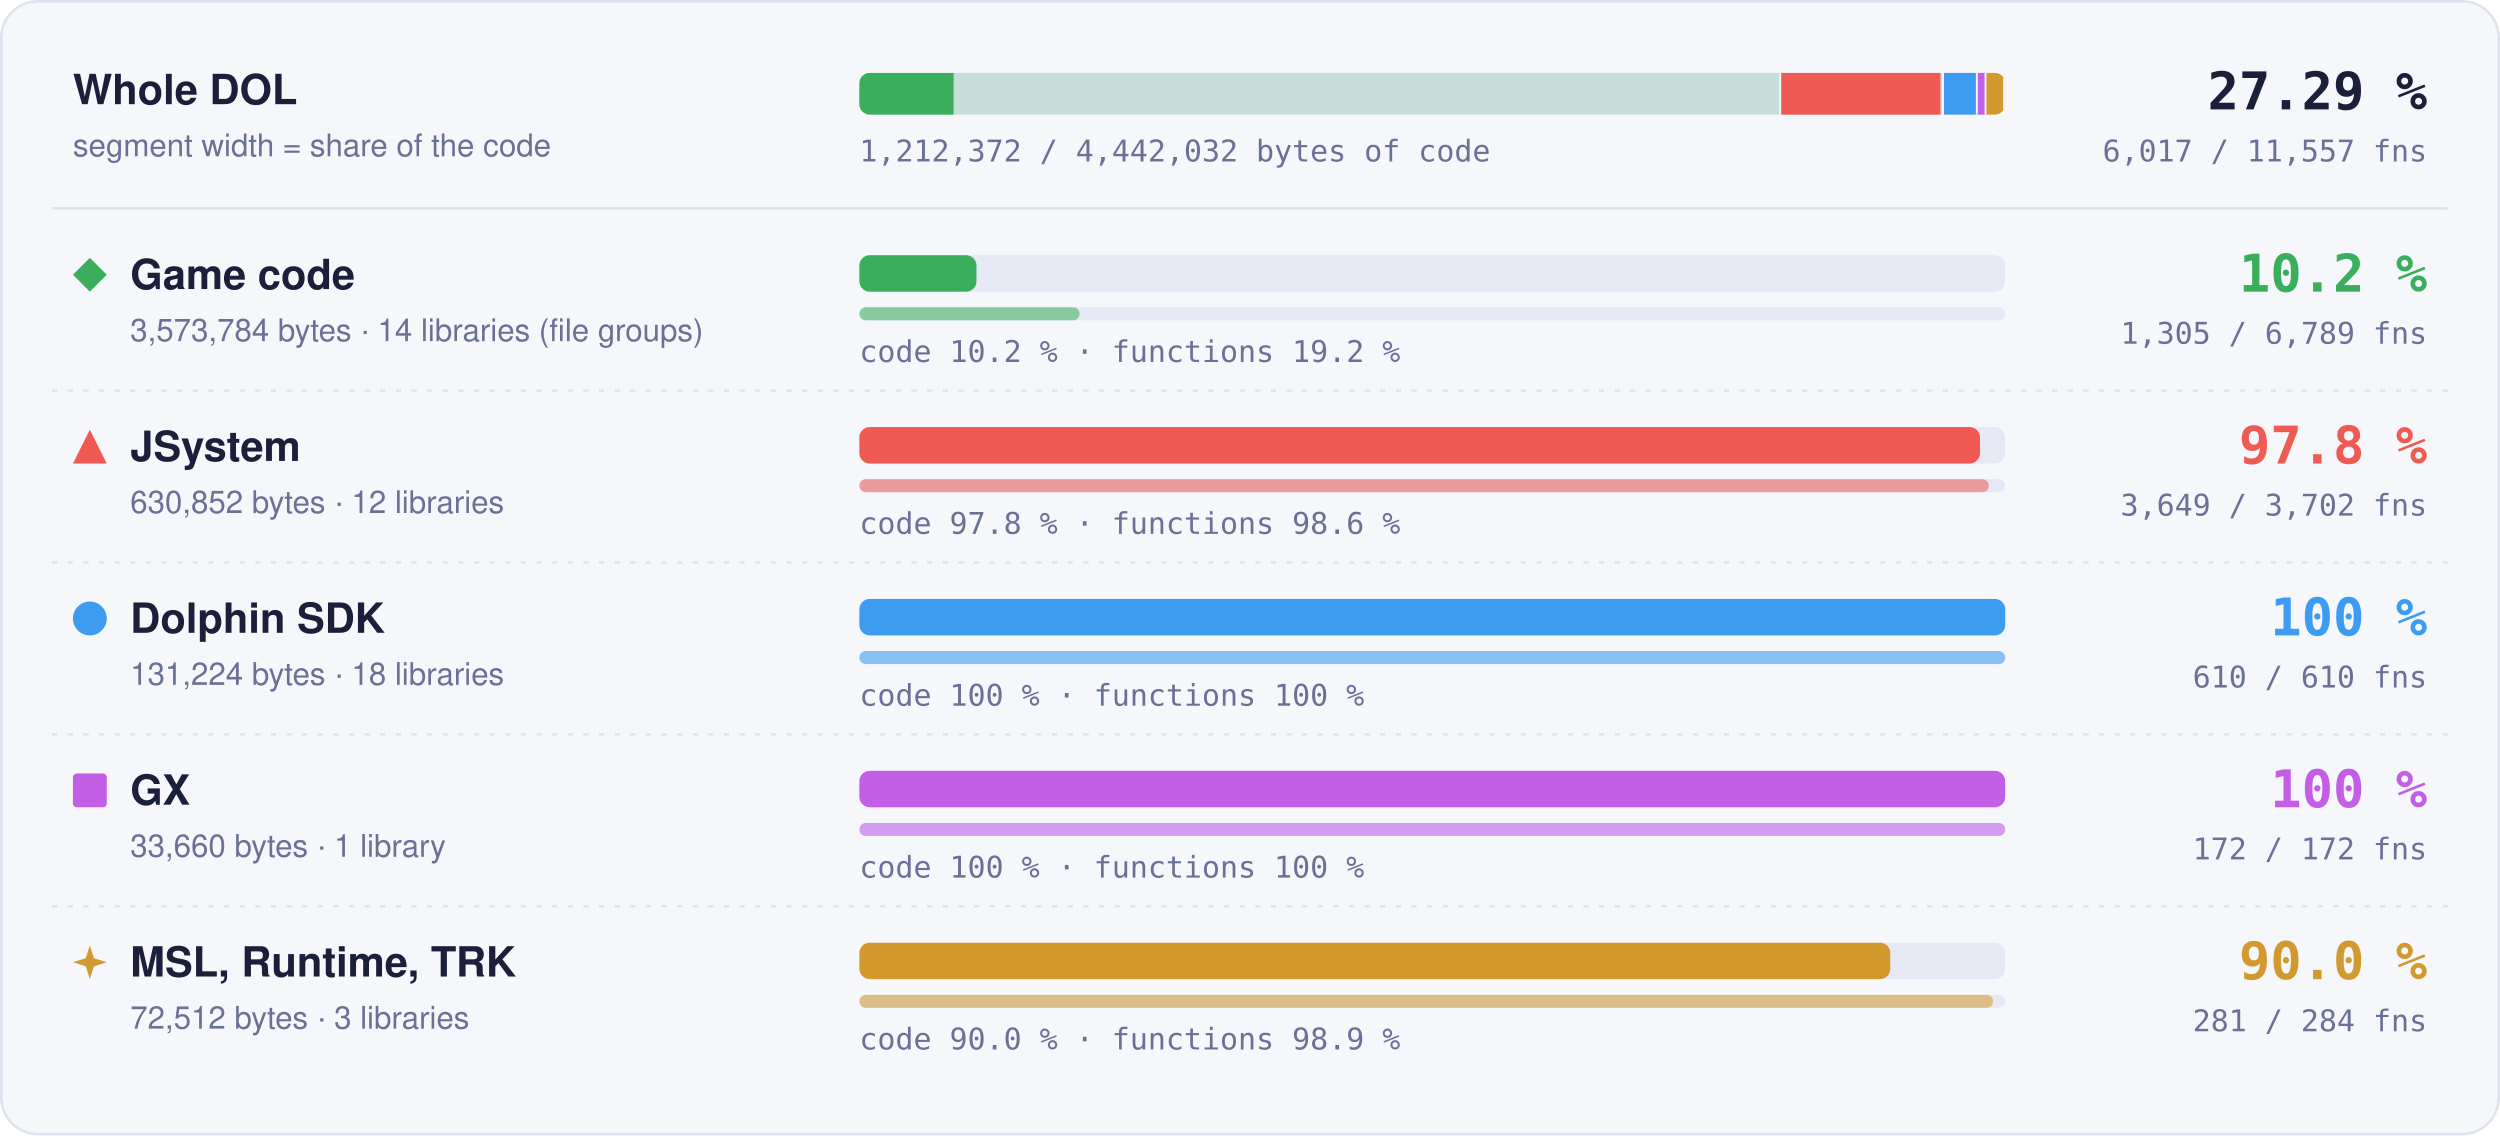
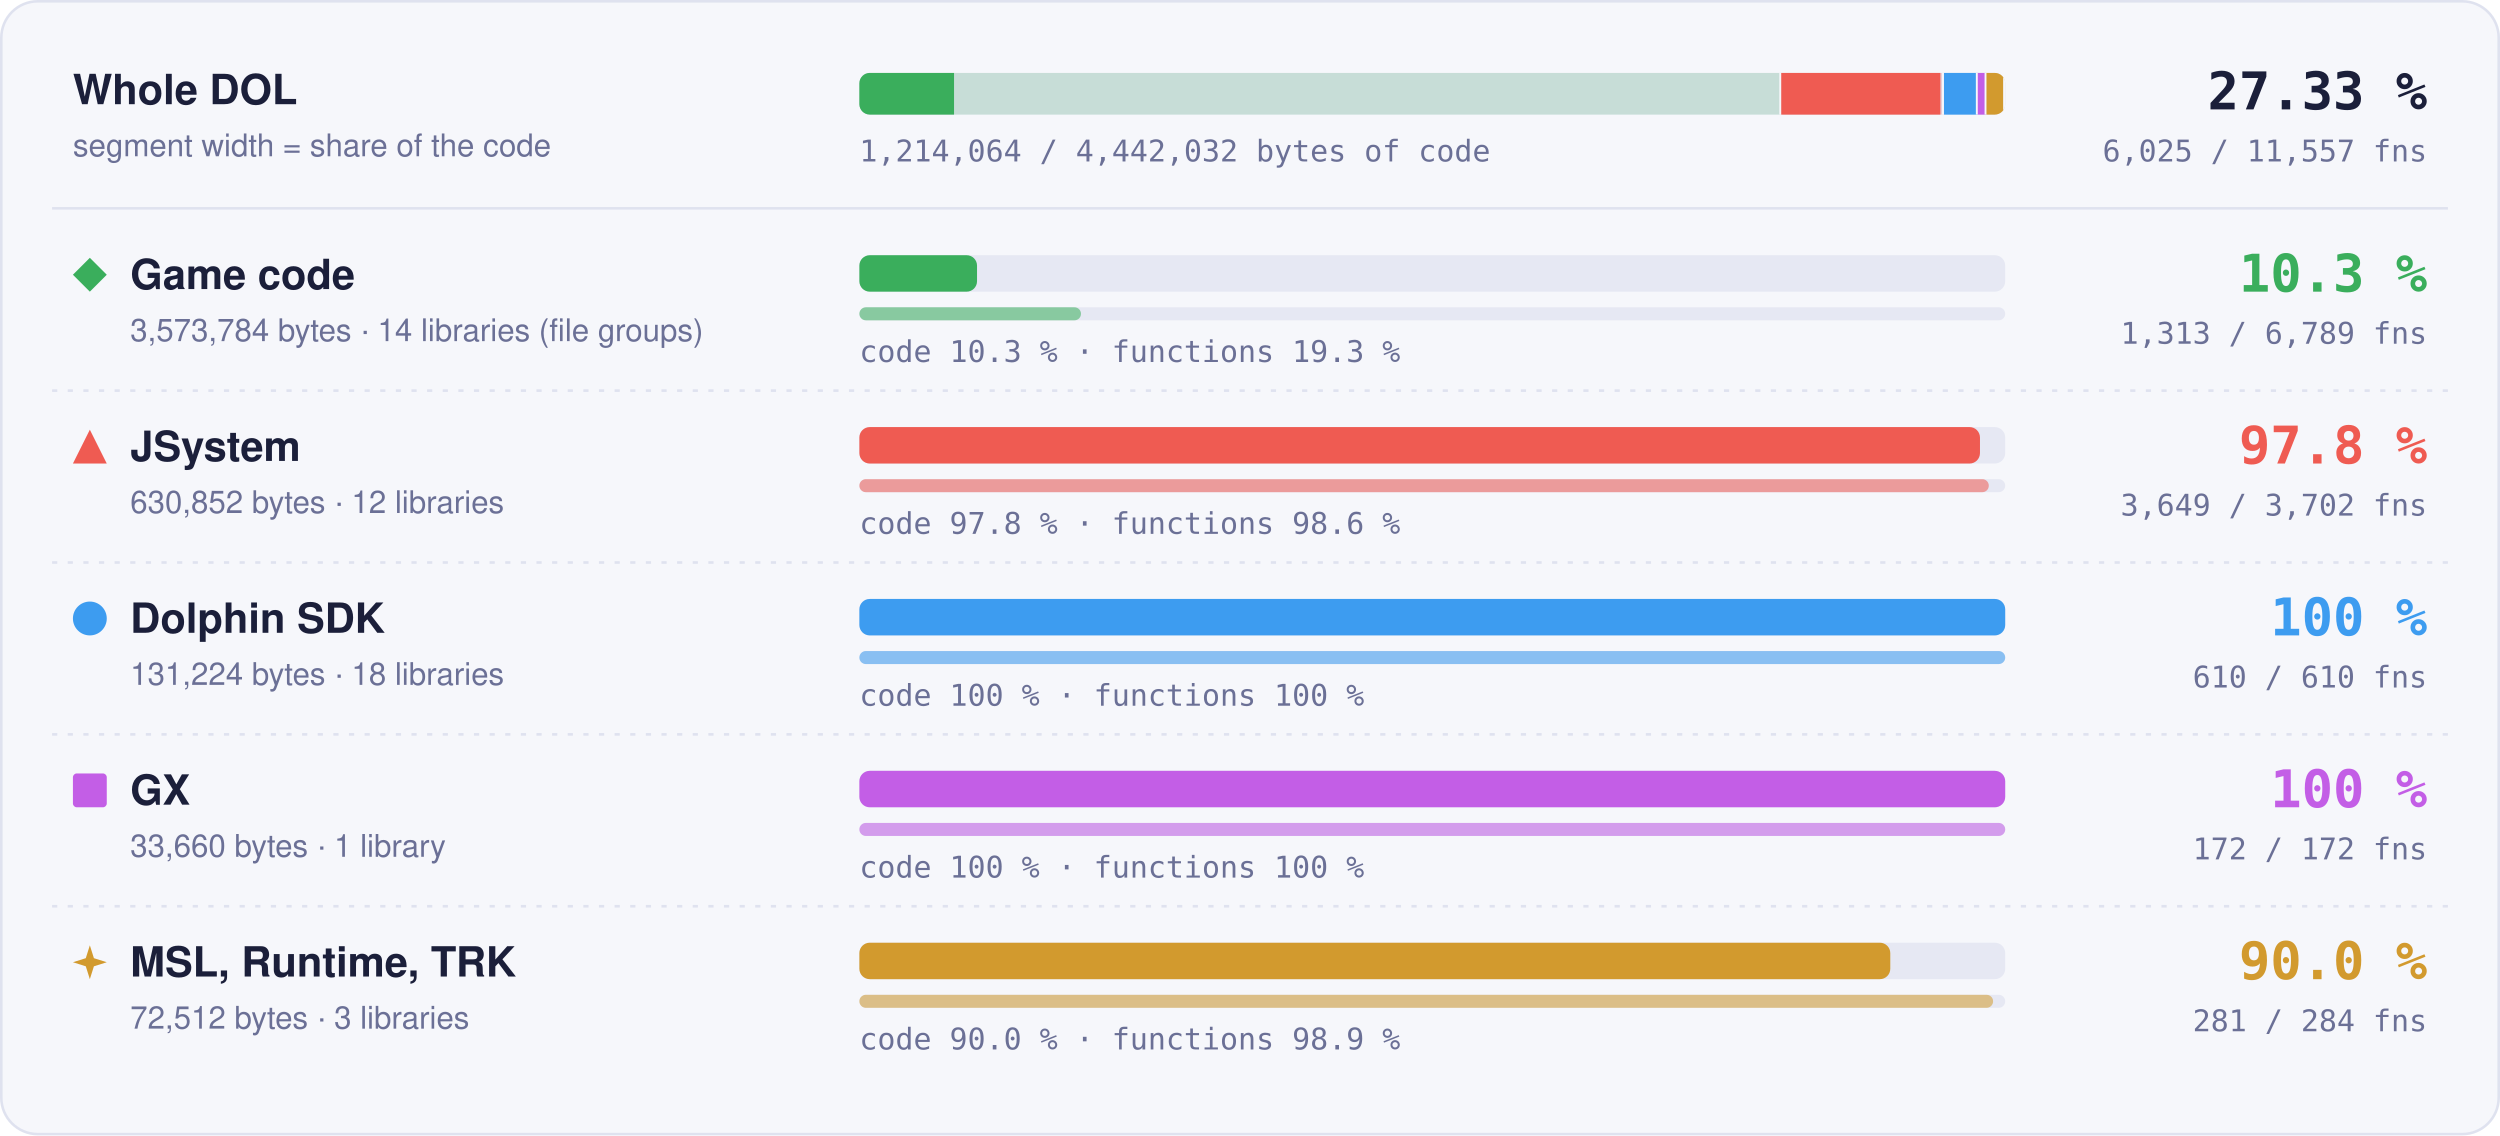
- <svg xmlns="http://www.w3.org/2000/svg" width="960" height="436" viewBox="0 0 960 436" role="img" aria-label="Matched code and functions per region: Game code 10.2 % of code, 1305 of 6789 functions; JSystem 97.8 % of code, 3649 of 3702 functions; Dolphin SDK 100 % of code, 610 of 610 functions; GX 100 % of code, 172 of 172 functions; MSL, Runtime, TRK 90.0 % of code, 281 of 284 functions">
+ <svg xmlns="http://www.w3.org/2000/svg" width="960" height="436" viewBox="0 0 960 436" role="img" aria-label="Matched code and functions per region: Game code 10.3 % of code, 1313 of 6789 functions; JSystem 97.8 % of code, 3649 of 3702 functions; Dolphin SDK 100 % of code, 610 of 610 functions; GX 100 % of code, 172 of 172 functions; MSL, Runtime, TRK 90.0 % of code, 281 of 284 functions">
  <style>text { font-family: -apple-system, BlinkMacSystemFont, 'Segoe UI', Helvetica, Arial, sans-serif; } .mono { font-family: ui-monospace, SFMono-Regular, 'SF Mono', Menlo, Consolas, monospace; } .grow { transform-box: fill-box; transform-origin: 0 50%; animation: grow 1.4s cubic-bezier(.2,.8,.2,1) both; } @keyframes grow { from { transform: scaleX(0); } } @media (prefers-reduced-motion: reduce) { * { animation: none !important; } }</style>
  <rect x="0.5" y="0.5" width="959" height="435" rx="14" fill="#f6f7fb" stroke="#dfe2ef" />
  <text x="28" y="40" font-size="16" font-weight="700" fill="#1b1f3a">Whole DOL</text>
  <text x="28" y="60" font-size="12" fill="#6b7096">segment width = share of the code</text>
  <rect x="330" y="28" width="440" height="16" rx="4" fill="#e6e8f3" />
  <clipPath id="wb">
    <rect x="330" y="28" width="440" height="16" rx="4" />
  </clipPath>
  <g clip-path="url(#wb)">
    <rect x="330.00" y="28" width="354.00" height="16" fill="#3aae5c" fill-opacity="0.18" />
-     <rect class="grow" x="330.00" y="28" width="36.18" height="16" fill="#3aae5c" />
+     <rect class="grow" x="330.00" y="28" width="36.35" height="16" fill="#3aae5c" />
    <rect x="683.25" y="28" width="1.5" height="16" fill="#f6f7fb" />
    <rect x="684.00" y="28" width="62.49" height="16" fill="#ef5b52" fill-opacity="0.18" />
    <rect class="grow" x="684.00" y="28" width="61.11" height="16" fill="#ef5b52" />
    <rect x="745.74" y="28" width="1.5" height="16" fill="#f6f7fb" />
    <rect x="746.49" y="28" width="13.00" height="16" fill="#3d9cf0" fill-opacity="0.18" />
    <rect class="grow" x="746.49" y="28" width="13.00" height="16" fill="#3d9cf0" />
    <rect x="758.73" y="28" width="1.5" height="16" fill="#f6f7fb" />
    <rect x="759.48" y="28" width="3.33" height="16" fill="#c35ee6" fill-opacity="0.18" />
    <rect class="grow" x="759.48" y="28" width="3.33" height="16" fill="#c35ee6" />
    <rect x="762.07" y="28" width="1.5" height="16" fill="#f6f7fb" />
    <rect x="762.82" y="28" width="7.18" height="16" fill="#d29a2e" fill-opacity="0.18" />
    <rect class="grow" x="762.82" y="28" width="6.46" height="16" fill="#d29a2e" />
    <rect x="769.25" y="28" width="1.5" height="16" fill="#f6f7fb" />
  </g>
-   <text x="932" y="42" text-anchor="end" class="mono" font-size="20" font-weight="700" fill="#1b1f3a">27.29 %</text>
-   <text x="932" y="62" text-anchor="end" class="mono" font-size="11.5" fill="#6b7096">6,017 / 11,557 fns</text>
-   <text x="330" y="62" class="mono" font-size="11.5" fill="#6b7096">1,212,372 / 4,442,032 bytes of code</text>
+   <text x="932" y="42" text-anchor="end" class="mono" font-size="20" font-weight="700" fill="#1b1f3a">27.33 %</text>
+   <text x="932" y="62" text-anchor="end" class="mono" font-size="11.5" fill="#6b7096">6,025 / 11,557 fns</text>
+   <text x="330" y="62" class="mono" font-size="11.5" fill="#6b7096">1,214,064 / 4,442,032 bytes of code</text>
  <line x1="20" x2="940" y1="80" y2="80" stroke="#dfe2ef" />
  <g fill="#3aae5c">
    <path d="M34.5 99L41 105.5L34.5 112L28 105.5Z" />
  </g>
  <text x="50" y="111" font-size="16" font-weight="700" fill="#1b1f3a">Game code</text>
  <text x="50" y="131" font-size="12" fill="#6b7096">3,573,784 bytes · 14 libraries (file groups)</text>
  <rect x="330" y="98" width="440" height="14" rx="4" fill="#e6e8f3" />
-   <rect class="grow" style="animation-delay:0.0s" x="330" y="98" width="44.97" height="14" rx="4" fill="#3aae5c" />
+   <rect class="grow" style="animation-delay:0.0s" x="330" y="98" width="45.18" height="14" rx="4" fill="#3aae5c" />
  <rect x="330" y="118" width="440" height="5" rx="2.5" fill="#e6e8f3" />
-   <rect class="grow" style="animation-delay:0.2s" x="330" y="118" width="84.58" height="5" rx="2.5" fill="#3aae5c" fill-opacity="0.55" />
-   <text x="330" y="139" class="mono" font-size="11.5" fill="#6b7096">code 10.2 % · functions 19.2 %</text>
-   <text x="932" y="112" text-anchor="end" class="mono" font-size="20" font-weight="700" fill="#3aae5c">10.2 %</text>
-   <text x="932" y="132" text-anchor="end" class="mono" font-size="11.5" fill="#6b7096">1,305 / 6,789 fns</text>
+   <rect class="grow" style="animation-delay:0.2s" x="330" y="118" width="85.10" height="5" rx="2.5" fill="#3aae5c" fill-opacity="0.55" />
+   <text x="330" y="139" class="mono" font-size="11.5" fill="#6b7096">code 10.3 % · functions 19.3 %</text>
+   <text x="932" y="112" text-anchor="end" class="mono" font-size="20" font-weight="700" fill="#3aae5c">10.3 %</text>
+   <text x="932" y="132" text-anchor="end" class="mono" font-size="11.5" fill="#6b7096">1,313 / 6,789 fns</text>
  <line x1="20" x2="940" y1="150" y2="150" stroke="#dfe2ef" stroke-dasharray="2 4" />
  <g fill="#ef5b52">
    <path d="M34.5 165L41 178L28 178Z" />
  </g>
  <text x="50" y="177" font-size="16" font-weight="700" fill="#1b1f3a">JSystem</text>
  <text x="50" y="197" font-size="12" fill="#6b7096">630,852 bytes · 12 libraries</text>
  <rect x="330" y="164" width="440" height="14" rx="4" fill="#e6e8f3" />
  <rect class="grow" style="animation-delay:0.1s" x="330" y="164" width="430.31" height="14" rx="4" fill="#ef5b52" />
  <rect x="330" y="184" width="440" height="5" rx="2.5" fill="#e6e8f3" />
  <rect class="grow" style="animation-delay:0.3s" x="330" y="184" width="433.70" height="5" rx="2.5" fill="#ef5b52" fill-opacity="0.55" />
  <text x="330" y="205" class="mono" font-size="11.5" fill="#6b7096">code 97.8 % · functions 98.6 %</text>
  <text x="932" y="178" text-anchor="end" class="mono" font-size="20" font-weight="700" fill="#ef5b52">97.8 %</text>
  <text x="932" y="198" text-anchor="end" class="mono" font-size="11.5" fill="#6b7096">3,649 / 3,702 fns</text>
  <line x1="20" x2="940" y1="216" y2="216" stroke="#dfe2ef" stroke-dasharray="2 4" />
  <g fill="#3d9cf0">
    <circle cx="34.5" cy="237.5" r="6.5" />
  </g>
  <text x="50" y="243" font-size="16" font-weight="700" fill="#1b1f3a">Dolphin SDK</text>
  <text x="50" y="263" font-size="12" fill="#6b7096">131,224 bytes · 18 libraries</text>
  <rect x="330" y="230" width="440" height="14" rx="4" fill="#e6e8f3" />
  <rect class="grow" style="animation-delay:0.2s" x="330" y="230" width="440.00" height="14" rx="4" fill="#3d9cf0" />
  <rect x="330" y="250" width="440" height="5" rx="2.5" fill="#e6e8f3" />
  <rect class="grow" style="animation-delay:0.4s" x="330" y="250" width="440.00" height="5" rx="2.5" fill="#3d9cf0" fill-opacity="0.55" />
  <text x="330" y="271" class="mono" font-size="11.5" fill="#6b7096">code 100 % · functions 100 %</text>
  <text x="932" y="244" text-anchor="end" class="mono" font-size="20" font-weight="700" fill="#3d9cf0">100 %</text>
  <text x="932" y="264" text-anchor="end" class="mono" font-size="11.5" fill="#6b7096">610 / 610 fns</text>
  <line x1="20" x2="940" y1="282" y2="282" stroke="#dfe2ef" stroke-dasharray="2 4" />
  <g fill="#c35ee6">
    <rect x="28" y="297" width="13" height="13" rx="1.5" />
  </g>
  <text x="50" y="309" font-size="16" font-weight="700" fill="#1b1f3a">GX</text>
  <text x="50" y="329" font-size="12" fill="#6b7096">33,660 bytes · 1 library</text>
  <rect x="330" y="296" width="440" height="14" rx="4" fill="#e6e8f3" />
  <rect class="grow" style="animation-delay:0.3s" x="330" y="296" width="440.00" height="14" rx="4" fill="#c35ee6" />
  <rect x="330" y="316" width="440" height="5" rx="2.5" fill="#e6e8f3" />
  <rect class="grow" style="animation-delay:0.5s" x="330" y="316" width="440.00" height="5" rx="2.5" fill="#c35ee6" fill-opacity="0.55" />
  <text x="330" y="337" class="mono" font-size="11.5" fill="#6b7096">code 100 % · functions 100 %</text>
  <text x="932" y="310" text-anchor="end" class="mono" font-size="20" font-weight="700" fill="#c35ee6">100 %</text>
  <text x="932" y="330" text-anchor="end" class="mono" font-size="11.5" fill="#6b7096">172 / 172 fns</text>
  <line x1="20" x2="940" y1="348" y2="348" stroke="#dfe2ef" stroke-dasharray="2 4" />
  <g fill="#d29a2e">
    <path d="M34.5 363L36.06 367.94L41 369.5L36.06 371.06L34.5 376L32.94 371.06L28 369.5L32.94 367.94Z" />
  </g>
  <text x="50" y="375" font-size="16" font-weight="700" fill="#1b1f3a">MSL, Runtime, TRK</text>
  <text x="50" y="395" font-size="12" fill="#6b7096">72,512 bytes · 3 libraries</text>
  <rect x="330" y="362" width="440" height="14" rx="4" fill="#e6e8f3" />
  <rect class="grow" style="animation-delay:0.4s" x="330" y="362" width="395.87" height="14" rx="4" fill="#d29a2e" />
  <rect x="330" y="382" width="440" height="5" rx="2.5" fill="#e6e8f3" />
  <rect class="grow" style="animation-delay:0.6s" x="330" y="382" width="435.35" height="5" rx="2.5" fill="#d29a2e" fill-opacity="0.55" />
  <text x="330" y="403" class="mono" font-size="11.5" fill="#6b7096">code 90.0 % · functions 98.9 %</text>
  <text x="932" y="376" text-anchor="end" class="mono" font-size="20" font-weight="700" fill="#d29a2e">90.0 %</text>
  <text x="932" y="396" text-anchor="end" class="mono" font-size="11.5" fill="#6b7096">281 / 284 fns</text>
</svg>
